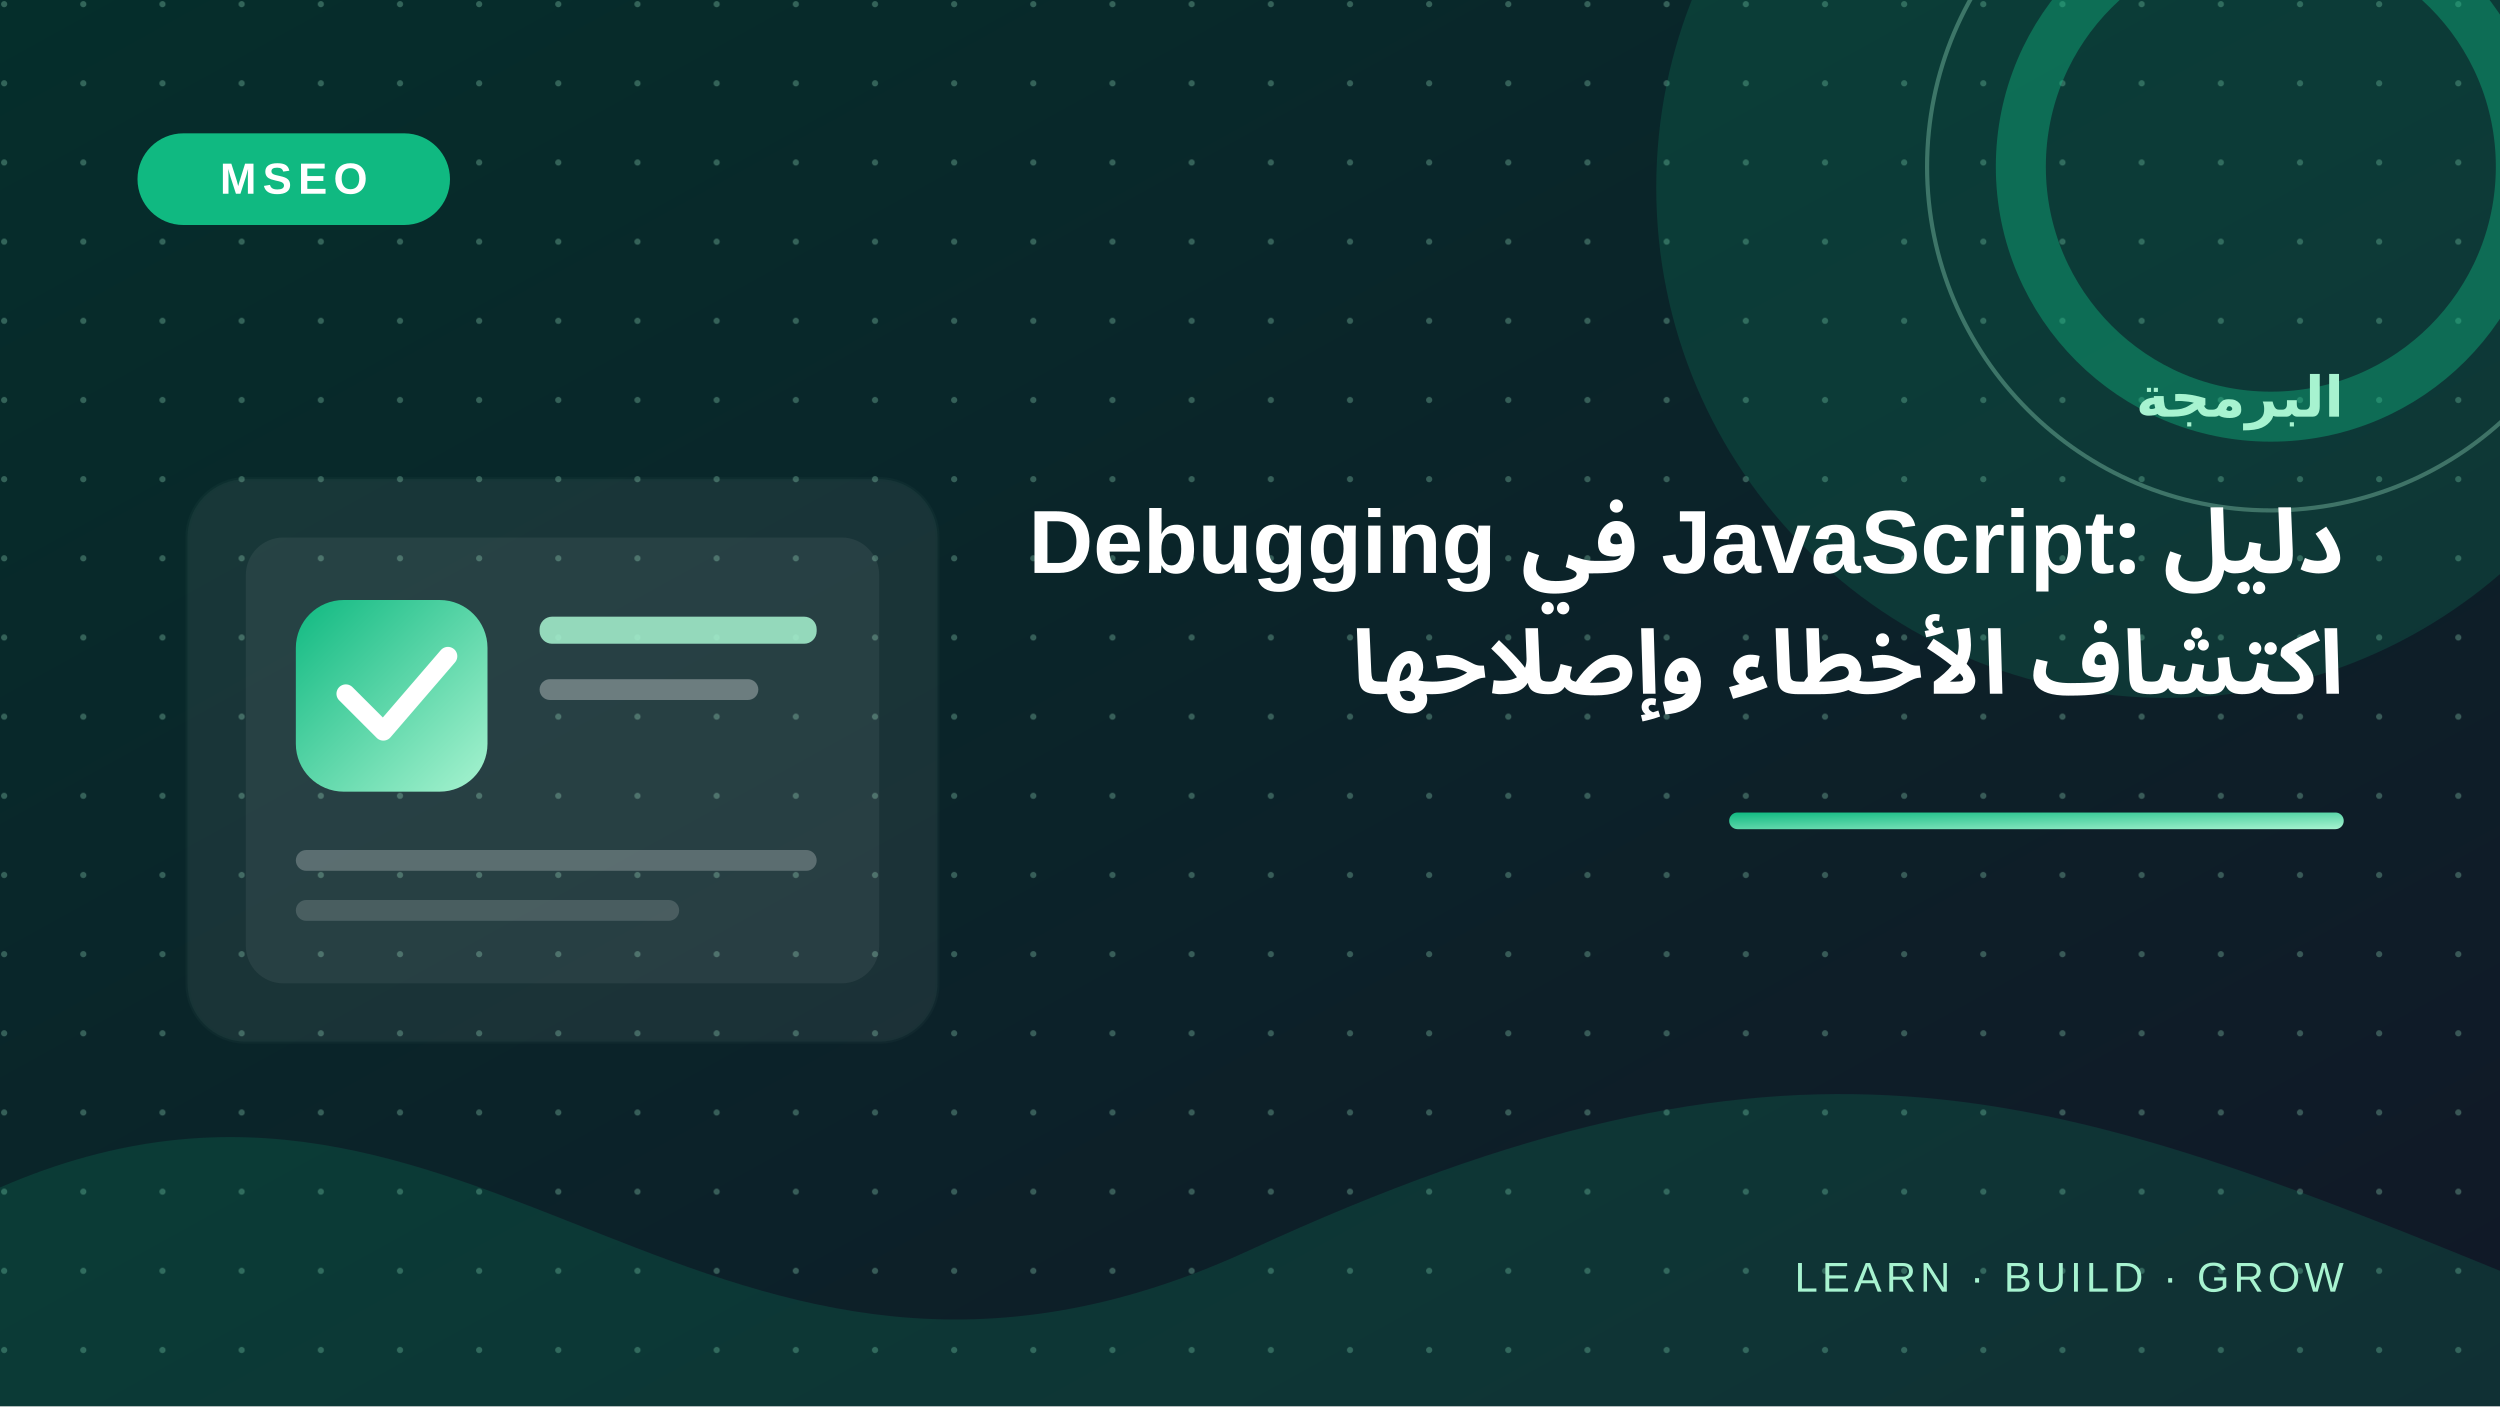
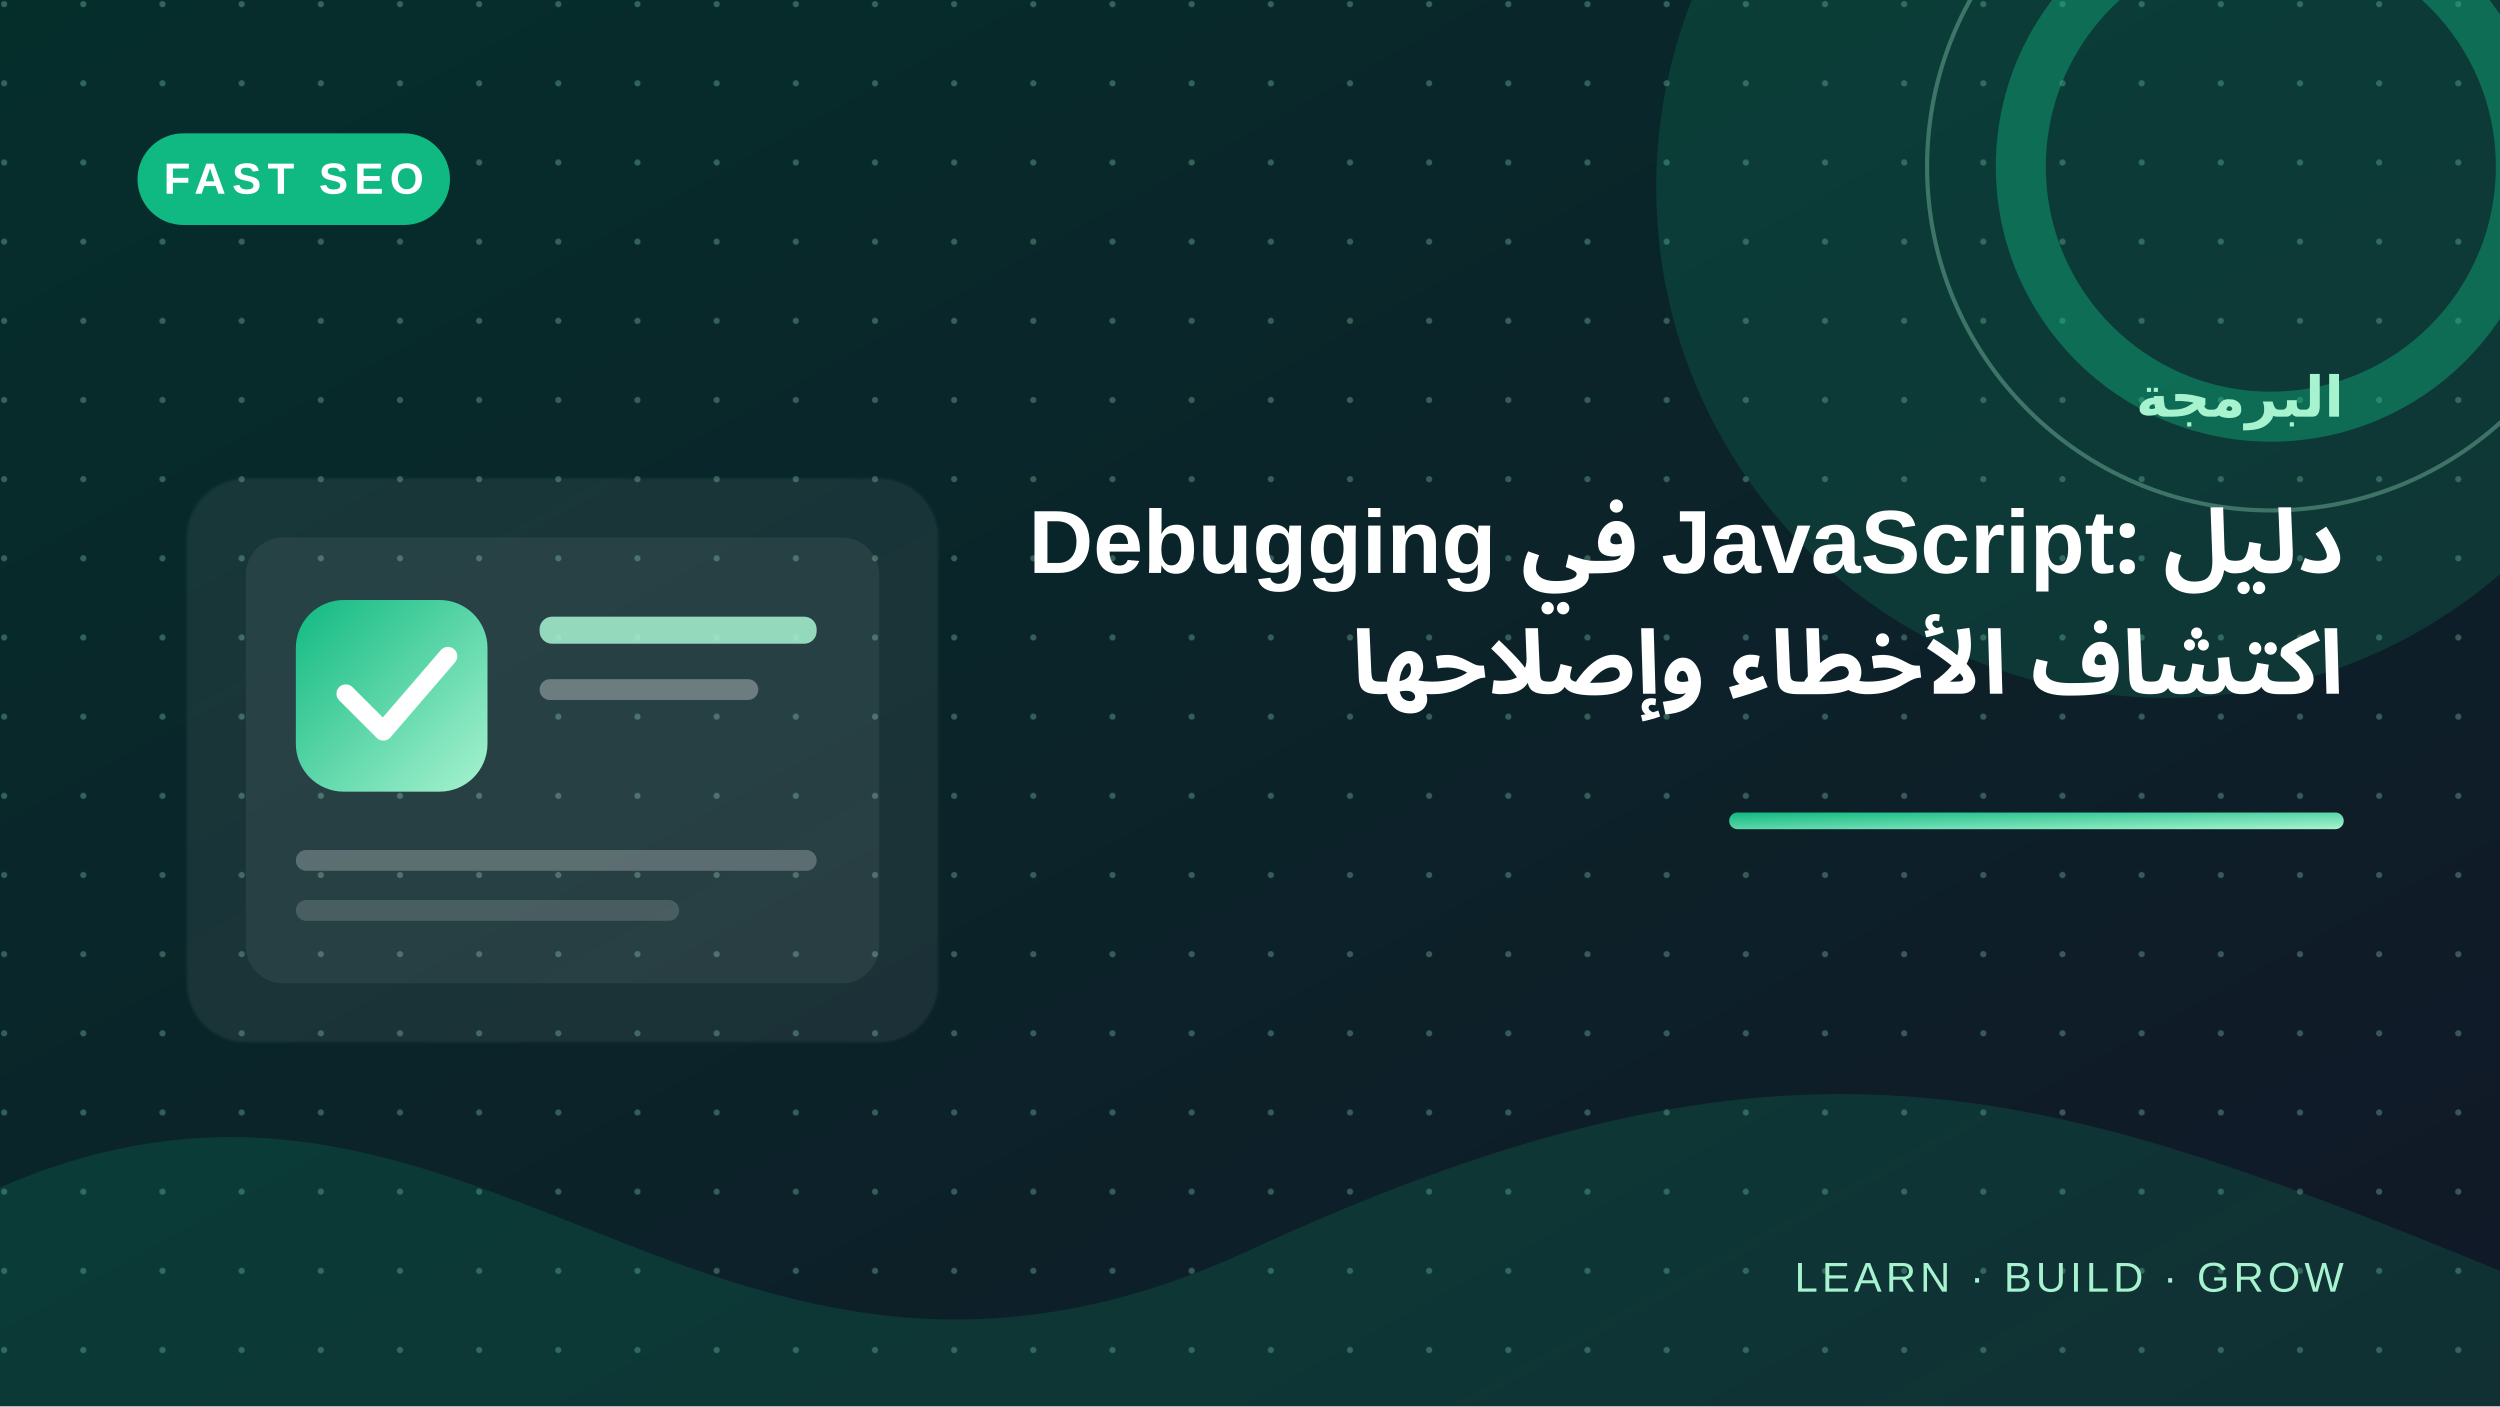
<svg xmlns="http://www.w3.org/2000/svg" width="1200" height="675" viewBox="0 0 1200 675" role="img" aria-labelledby="title desc">
  <defs>
    <linearGradient id="g" x1="0" y1="0" x2="1" y2="1">
      <stop stop-color="#052e2b" />
      <stop offset="1" stop-color="#111827" />
    </linearGradient>
    <linearGradient id="a" x1="0" y1="0" x2="1" y2="1">
      <stop stop-color="#10b981" />
      <stop offset="1" stop-color="#a7f3d0" />
    </linearGradient>
    <pattern id="p" width="38" height="38" patternUnits="userSpaceOnUse">
      <circle cx="2" cy="2" r="1.5" fill="#a7f3d0" opacity=".28" />
    </pattern>
  </defs>
  <rect width="1200" height="675" fill="url(#g)" />
  <rect width="1200" height="675" fill="url(#p)" />
  <circle cx="1040" cy="90" r="245" fill="#10b981" opacity=".16" />
  <circle cx="1090" cy="80" r="165" fill="none" stroke="#a7f3d0" stroke-width="2" opacity=".32" />
  <circle cx="1090" cy="80" r="120" fill="none" stroke="#10b981" stroke-width="24" opacity=".4" />
  <path d="M0 570 C230 470 340 720 600 600 S980 520 1200 610 L1200 675 L0 675Z" fill="#10b981" opacity=".15" />
  <rect x="66" y="64" width="150" height="44" rx="22" fill="#10b981" />
-   <text x="141" y="93" fill="#fff" text-anchor="middle" font-family="Arial,sans-serif" font-size="21" font-weight="800" letter-spacing="3">MSEO</text>
+   <text x="141" y="93" fill="#fff" text-anchor="middle" font-family="Arial,sans-serif" font-size="21" font-weight="800" letter-spacing="3">FAST SEO</text>
  <text x="1125" y="200" fill="#a7f3d0" text-anchor="end" font-family="Arial,sans-serif" font-size="27" font-weight="700">البرمجة</text>
  <text x="1125" y="275" fill="#fff" text-anchor="end" font-family="Noto Sans Arabic,Tahoma,Arial,sans-serif" font-size="43" font-weight="800">Debugging في JavaScript: دليل</text>
  <text x="1125" y="333" fill="#fff" text-anchor="end" font-family="Noto Sans Arabic,Tahoma,Arial,sans-serif" font-size="43" font-weight="800">اكتشاف الأخطاء وإصلاحها</text>
  <rect x="830" y="390" width="295" height="8" rx="4" fill="url(#a)" />
  <g transform="translate(90 230)">
    <rect x="0" y="0" width="360" height="270" rx="28" fill="#fff" opacity=".07" stroke="#a7f3d0" stroke-opacity=".42" stroke-width="2" />
    <rect x="28" y="28" width="304" height="214" rx="18" fill="#fff" opacity=".06" />
    <rect x="52" y="58" width="92" height="92" rx="23" fill="url(#a)" />
    <path d="M76 103l18 18 31-36" fill="none" stroke="#fff" stroke-width="9" stroke-linecap="round" stroke-linejoin="round" />
    <rect x="169" y="66" width="133" height="13" rx="6" fill="#a7f3d0" opacity=".85" />
    <rect x="169" y="96" width="105" height="10" rx="5" fill="#fff" opacity=".32" />
    <rect x="52" y="178" width="250" height="10" rx="5" fill="#fff" opacity=".24" />
    <rect x="52" y="202" width="184" height="10" rx="5" fill="#fff" opacity=".16" />
  </g>
  <text x="1125" y="620" fill="#a7f3d0" text-anchor="end" font-family="Arial,sans-serif" font-size="20" letter-spacing="2">LEARN · BUILD · GROW</text>
</svg>
